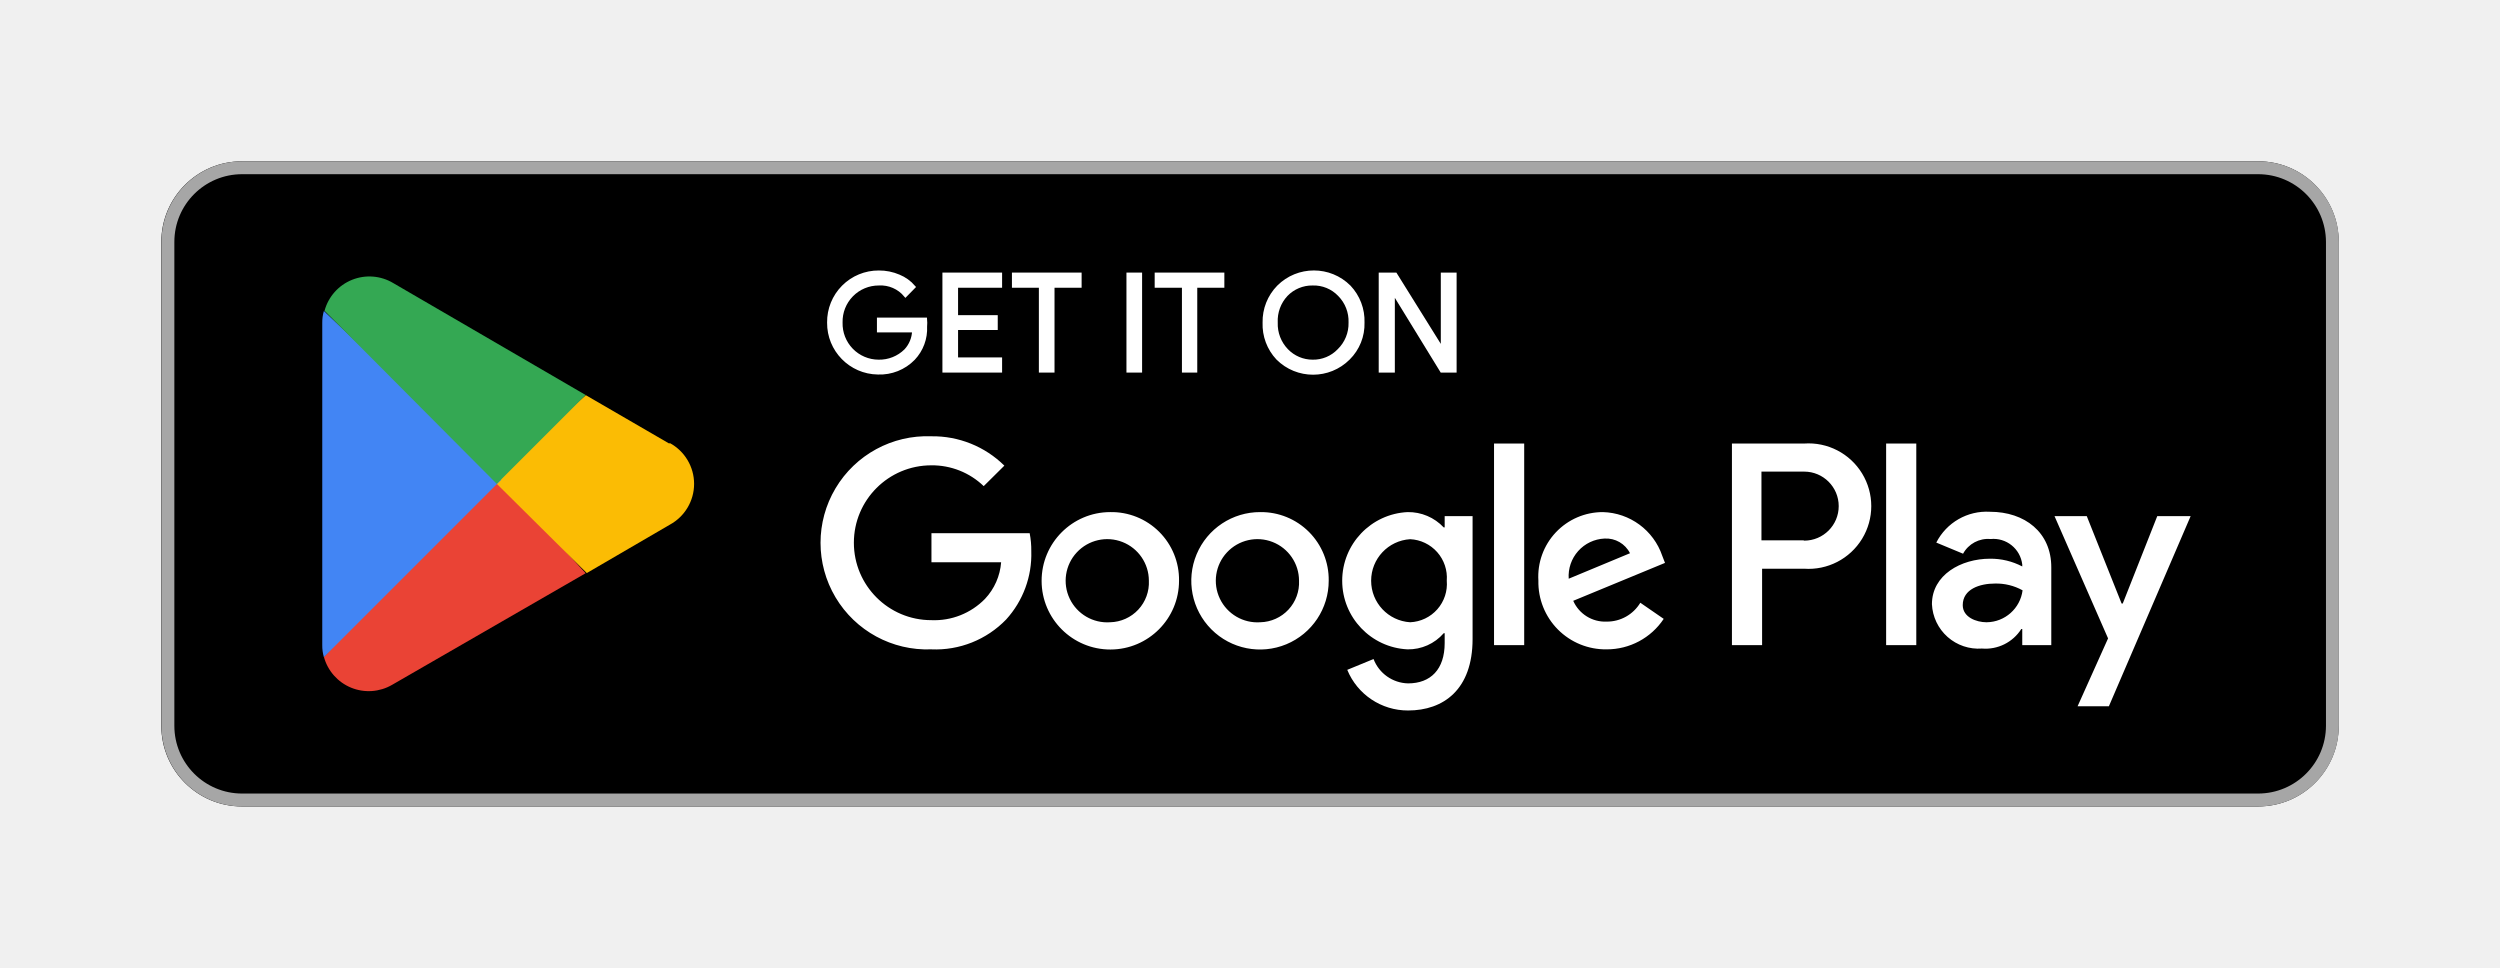
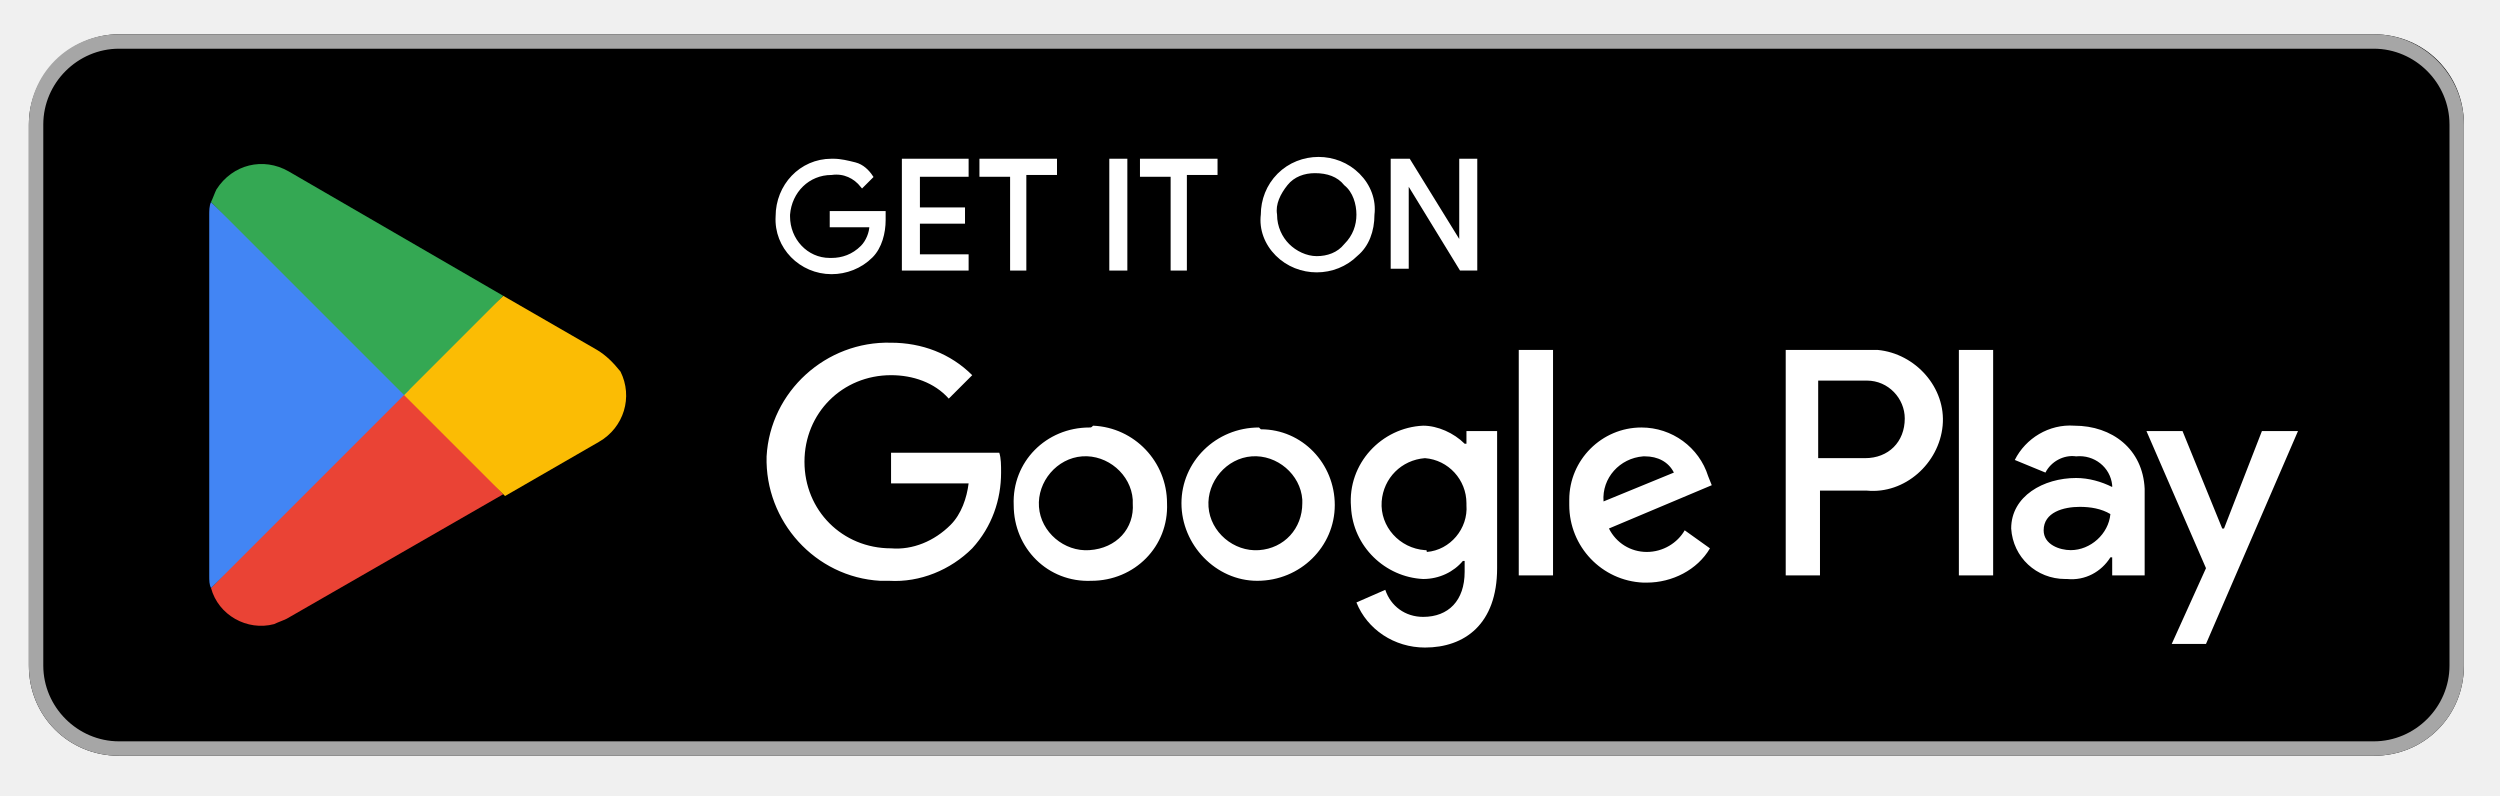
- <svg xmlns="http://www.w3.org/2000/svg" id="artwork" viewBox="0 0 155 60">
-   <defs>
-     <style>.cls-1,.cls-3,.cls-4{fill:#fff;}.cls-1{fill-opacity:0;}.cls-2{fill:#a6a6a6;}.cls-3{stroke:#fff;stroke-miterlimit:10;stroke-width:0.2px;}.cls-5{fill:#ea4335;}.cls-6{fill:#fbbc04;}.cls-7{fill:#4285f4;}.cls-8{fill:#34a853;}</style>
-   </defs>
-   <rect class="cls-1" width="155" height="60" />
-   <rect x="10" y="10" width="135" height="40" rx="5" />
-   <path class="cls-2" d="M130.63,1.8a4.21,4.21,0,0,1,4.2,4.2V36a4.21,4.21,0,0,1-4.2,4.2H5.63A4.2,4.2,0,0,1,1.43,36V6a4.2,4.2,0,0,1,4.2-4.2h125m0-.8H5.63a5,5,0,0,0-5,5V36a5,5,0,0,0,5,5h125a5,5,0,0,0,5-5V6a5,5,0,0,0-5-5Z" transform="translate(9.38 9)" />
-   <path class="cls-3" d="M48,11.24a2.71,2.71,0,0,1-.74,2,2.92,2.92,0,0,1-2.21.88A3.09,3.09,0,0,1,42,11a3.09,3.09,0,0,1,3.11-3.13,3.09,3.09,0,0,1,1.24.25,2.43,2.43,0,0,1,.93.67l-.52.53a2,2,0,0,0-1.65-.72A2.34,2.34,0,0,0,42.76,11a2.34,2.34,0,0,0,2.33,2.4,2.32,2.32,0,0,0,1.68-.67,1.87,1.87,0,0,0,.5-1.22H45.09v-.72H48A2.42,2.42,0,0,1,48,11.24Z" transform="translate(9.38 9)" />
-   <path class="cls-3" d="M52.65,8.74H49.92v1.9h2.46v.72H49.92v1.9h2.73V14h-3.5V8h3.5Z" transform="translate(9.38 9)" />
-   <path class="cls-3" d="M55.9,14h-.77V8.74H53.46V8h4.12v.74H55.9Z" transform="translate(9.38 9)" />
-   <path class="cls-3" d="M60.56,14V8h.77v6Z" transform="translate(9.38 9)" />
-   <path class="cls-3" d="M64.75,14H64V8.74H62.31V8h4.12v.74H64.75Z" transform="translate(9.38 9)" />
-   <path class="cls-3" d="M74.23,13.22a3.11,3.11,0,0,1-4.4,0A3.08,3.08,0,0,1,69,11a3.08,3.08,0,0,1,.88-2.22,3.11,3.11,0,0,1,4.4,0A3.08,3.08,0,0,1,75.12,11,3,3,0,0,1,74.23,13.22Zm-3.83-.5A2.22,2.22,0,0,0,72,13.4a2.19,2.19,0,0,0,1.63-.68A2.32,2.32,0,0,0,74.33,11a2.32,2.32,0,0,0-.67-1.72A2.19,2.19,0,0,0,72,8.6a2.22,2.22,0,0,0-1.63.68A2.35,2.35,0,0,0,69.74,11,2.35,2.35,0,0,0,70.4,12.72Z" transform="translate(9.38 9)" />
-   <path class="cls-3" d="M76.2,14V8h.94l2.91,4.67h0l0-1.16V8h.78v6H80L77,9.11h0l0,1.15V14Z" transform="translate(9.38 9)" />
-   <path class="cls-4" d="M68.76,22.75A4.26,4.26,0,1,0,73,27,4.19,4.19,0,0,0,68.76,22.75Zm0,6.83A2.58,2.58,0,1,1,71.16,27,2.46,2.46,0,0,1,68.76,29.58Zm-9.31-6.83A4.26,4.26,0,1,0,63.72,27,4.19,4.19,0,0,0,59.45,22.75Zm0,6.83A2.58,2.58,0,1,1,61.85,27,2.46,2.46,0,0,1,59.45,29.58ZM48.37,24.06v1.8h4.32a3.72,3.72,0,0,1-1,2.27,4.39,4.39,0,0,1-3.33,1.32,4.8,4.8,0,0,1,0-9.6,4.61,4.61,0,0,1,3.25,1.29l1.28-1.27a6.31,6.31,0,0,0-4.53-1.82,6.61,6.61,0,1,0,0,13.21A6.08,6.08,0,0,0,53,29.41a6,6,0,0,0,1.56-4.23,5.42,5.42,0,0,0-.1-1.12Zm45.31,1.4A4,4,0,0,0,90,22.75,4,4,0,0,0,86,27a4.17,4.17,0,0,0,4.23,4.26,4.23,4.23,0,0,0,3.54-1.89l-1.45-1a2.41,2.41,0,0,1-2.09,1.17,2.16,2.16,0,0,1-2.07-1.29l5.69-2.35Zm-5.8,1.42a2.33,2.33,0,0,1,2.22-2.49,1.66,1.66,0,0,1,1.58.91ZM83.25,31h1.87V18.5H83.25Zm-3.06-7.3h-.06a3,3,0,0,0-2.24-.95,4.26,4.26,0,0,0,0,8.51,2.9,2.9,0,0,0,2.24-1h.06v.61c0,1.63-.87,2.5-2.27,2.5a2.35,2.35,0,0,1-2.14-1.51l-1.63.67a4.06,4.06,0,0,0,3.77,2.52c2.19,0,4-1.29,4-4.43V23H80.19Zm-2.14,5.88a2.58,2.58,0,0,1,0-5.15A2.39,2.39,0,0,1,80.32,27,2.38,2.38,0,0,1,78.05,29.58ZM102.43,18.5H98V31h1.87V26.26h2.6a3.89,3.89,0,1,0,0-7.76Zm0,6H99.83V20.24h2.65a2.14,2.14,0,1,1,0,4.28ZM114,22.73a3.5,3.5,0,0,0-3.33,1.91l1.66.69a1.76,1.76,0,0,1,1.7-.91A1.8,1.8,0,0,1,116,26v.12a4.21,4.21,0,0,0-2-.48c-1.79,0-3.6,1-3.6,2.82a2.89,2.89,0,0,0,3.1,2.75A2.63,2.63,0,0,0,115.94,30H116v1h1.8V26.19C117.81,24,116.15,22.73,114,22.73Zm-.22,6.85c-.62,0-1.47-.31-1.47-1.06,0-1,1.06-1.34,2-1.34a3.36,3.36,0,0,1,1.71.42A2.27,2.27,0,0,1,113.79,29.58ZM124.37,23l-2.14,5.42h-.07L120,23h-2l3.32,7.58-1.89,4.21h1.94L126.44,23Zm-16.81,8h1.87V18.5h-1.87Z" transform="translate(9.38 9)" />
-   <path class="cls-5" d="M21.34,20.42,10.7,31.72h0a2.88,2.88,0,0,0,4.23,1.74l0,0,12-6.92Z" transform="translate(9.38 9)" />
-   <path class="cls-6" d="M32.11,18.5h0l-5.17-3L21.1,20.68,27,26.53l5.15-3a2.88,2.88,0,0,0,0-5.06Z" transform="translate(9.38 9)" />
-   <path class="cls-7" d="M10.7,10.28a2.55,2.55,0,0,0-.1.74V31a2.55,2.55,0,0,0,.1.74l11-11Z" transform="translate(9.38 9)" />
-   <path class="cls-8" d="M21.42,21l5.51-5.51L15,8.55a2.88,2.88,0,0,0-4.26,1.72h0Z" transform="translate(9.38 9)" />
+ <svg xmlns="http://www.w3.org/2000/svg" version="1.1" id="artwork" x="0px" y="0px" viewBox="0 0 138.6 44.1" style="enable-background:new 0 0 138.6 44.1;" xml:space="preserve">
+   <style type="text/css">
+ 	.st0{fill:#FFFFFF;fill-opacity:0;}
+ 	.st1{fill:#A6A6A6;}
+ 	.st2{fill:#FFFFFF;stroke:#FFFFFF;stroke-width:0.2;stroke-miterlimit:10;}
+ 	.st3{fill:#FFFFFF;}
+ 	.st4{fill:#EA4335;}
+ 	.st5{fill:#FBBC04;}
+ 	.st6{fill:#4285F4;}
+ 	.st7{fill:#34A853;}
+ </style>
+   <rect class="st0" width="138.6" height="44.1" />
+   <path d="M6.6,1.9h125c2.8,0,5,2.2,5,5v30c0,2.8-2.2,5-5,5H6.6c-2.8,0-5-2.2-5-5v-30C1.6,4.2,3.9,1.9,6.6,1.9z" />
+   <path class="st1" d="M131.6,2.7c2.3,0,4.2,1.9,4.2,4.2v30c0,2.3-1.9,4.2-4.2,4.2H6.6c-2.3,0-4.2-1.9-4.2-4.2c0,0,0,0,0,0v-30  c0-2.3,1.9-4.2,4.2-4.2c0,0,0,0,0,0L131.6,2.7 M131.6,1.9H6.6c-2.8,0-5,2.2-5,5v30c0,2.8,2.2,5,5,5h125c2.8,0,5-2.2,5-5v-30  C136.6,4.2,134.4,1.9,131.6,1.9z" />
+   <path class="st2" d="M49,12.2c0,0.7-0.2,1.5-0.7,2c-0.6,0.6-1.4,0.9-2.2,0.9c-1.7,0-3.1-1.4-3-3.1c0-1.7,1.3-3.1,3-3.1  c0,0,0,0,0.1,0c0.4,0,0.8,0.1,1.2,0.2c0.4,0.1,0.7,0.4,0.9,0.7l-0.5,0.5c-0.4-0.5-1-0.8-1.7-0.7c-1.3,0-2.3,1-2.4,2.3c0,0,0,0,0,0.1  c0,1.3,1,2.4,2.3,2.4c0,0,0,0,0.1,0c0.6,0,1.2-0.2,1.7-0.7c0.3-0.3,0.5-0.8,0.5-1.2h-2.2v-0.7H49C49,11.9,49,12,49,12.2z" />
+   <path class="st2" d="M53.6,9.7h-2.7v1.9h2.5v0.7h-2.5v1.9h2.7v0.7h-3.5v-6h3.5L53.6,9.7z" />
+   <path class="st2" d="M56.9,14.9h-0.8V9.7h-1.7V8.9h4.1v0.7h-1.7V14.9z" />
+   <path class="st2" d="M61.6,14.9v-6h0.8v6H61.6z" />
+   <path class="st2" d="M65.7,14.9H65V9.7h-1.7V8.9h4.1v0.7h-1.7V14.9z" />
+   <path class="st2" d="M75.2,14.1c-1.2,1.2-3.2,1.2-4.4,0c0,0,0,0,0,0c-0.6-0.6-0.9-1.4-0.8-2.2c0-0.8,0.3-1.6,0.9-2.2  c1.2-1.2,3.2-1.2,4.4,0c0,0,0,0,0,0c0.6,0.6,0.9,1.4,0.8,2.2C76.1,12.8,75.8,13.6,75.2,14.1z M71.4,13.6c0.4,0.4,1,0.7,1.6,0.7  c0.6,0,1.2-0.2,1.6-0.7c0.5-0.5,0.7-1.1,0.7-1.7c0-0.6-0.2-1.3-0.7-1.7c-0.4-0.5-1-0.7-1.7-0.7c-0.6,0-1.2,0.2-1.6,0.7  c-0.4,0.5-0.7,1.1-0.6,1.7C70.7,12.6,71,13.2,71.4,13.6z" />
+   <path class="st2" d="M77.2,14.9v-6h0.9l2.9,4.7l0,0v-1.2V8.9h0.8v6H81L78,10l0,0v1.1v3.7H77.2z" />
+   <path class="st3" d="M69.8,23.7c-2.4,0-4.3,1.9-4.3,4.2s1.9,4.3,4.2,4.3c2.4,0,4.3-1.9,4.3-4.2c0,0,0,0,0,0c0-2.3-1.8-4.2-4.1-4.2  C69.8,23.7,69.8,23.7,69.8,23.7z M69.8,30.5c-1.4,0.1-2.7-1-2.8-2.4c-0.1-1.4,1-2.7,2.4-2.8c1.4-0.1,2.7,1,2.8,2.4  c0,0.1,0,0.1,0,0.2C72.2,29.3,71.2,30.4,69.8,30.5C69.8,30.5,69.8,30.5,69.8,30.5z M60.4,23.7c-2.4,0-4.3,1.9-4.2,4.3  c0,2.4,1.9,4.3,4.3,4.2c2.4,0,4.3-1.9,4.2-4.3c0-2.3-1.8-4.2-4.1-4.3C60.5,23.7,60.5,23.7,60.4,23.7z M60.4,30.5  c-1.4,0.1-2.7-1-2.8-2.4s1-2.7,2.4-2.8c1.4-0.1,2.7,1,2.8,2.4c0,0.1,0,0.1,0,0.2C62.9,29.3,61.9,30.4,60.4,30.5  C60.5,30.5,60.5,30.5,60.4,30.5z M49.4,25v1.8h4.3c-0.1,0.8-0.4,1.7-1,2.3c-0.9,0.9-2.1,1.4-3.3,1.3c-2.7,0-4.8-2.1-4.8-4.8  s2.1-4.8,4.8-4.8c1.2,0,2.4,0.4,3.2,1.3l1.3-1.3c-1.2-1.2-2.8-1.8-4.5-1.8c-3.6-0.1-6.7,2.7-6.9,6.3c-0.1,3.6,2.7,6.7,6.3,6.9  c0.2,0,0.3,0,0.5,0c1.7,0.1,3.4-0.6,4.6-1.8c1.1-1.2,1.6-2.7,1.6-4.2c0-0.4,0-0.8-0.1-1.1H49.4z M94.7,26.4c-0.5-1.6-2-2.7-3.7-2.7  c-2.2,0-4,1.8-4,4c0,0.1,0,0.2,0,0.3c0,2.3,1.8,4.2,4.1,4.3c0.1,0,0.1,0,0.2,0c1.4,0,2.8-0.7,3.5-1.9l-1.4-1  c-0.4,0.7-1.2,1.2-2.1,1.2c-0.9,0-1.7-0.5-2.1-1.3l5.7-2.4L94.7,26.4z M88.9,27.8c-0.1-1.3,0.9-2.4,2.2-2.5c0,0,0,0,0.1,0  c0.7,0,1.3,0.3,1.6,0.9L88.9,27.8z M84.2,31.9h1.9V19.4h-1.9V31.9z M81.2,24.6L81.2,24.6c-0.6-0.6-1.5-1-2.3-1  c-2.3,0.1-4.2,2.1-4,4.5c0.1,2.2,1.9,3.9,4,4c0.9,0,1.7-0.4,2.2-1h0.1v0.6c0,1.6-0.9,2.5-2.3,2.5c-1,0-1.8-0.6-2.1-1.5l-1.6,0.7  c0.6,1.5,2.1,2.5,3.8,2.5c2.2,0,4-1.3,4-4.4v-7.6h-1.7V24.6z M79,30.5c-1.4-0.1-2.5-1.3-2.4-2.7c0.1-1.3,1.1-2.3,2.4-2.4  c1.3,0.1,2.3,1.2,2.3,2.5c0,0,0,0,0,0.1c0.1,1.3-0.9,2.5-2.2,2.6C79.1,30.5,79.1,30.5,79,30.5z M103.4,19.4H99v12.5h1.9v-4.7h2.6  c2.1,0.2,4-1.5,4.2-3.6c0.2-2.1-1.5-4-3.6-4.2C103.8,19.4,103.7,19.4,103.4,19.4L103.4,19.4z M103.4,25.4h-2.6v-4.3h2.7  c1.2,0,2.1,1,2.1,2.1C105.6,24.5,104.7,25.4,103.4,25.4L103.4,25.4z M115,23.6c-1.4-0.1-2.7,0.7-3.3,1.9l1.7,0.7  c0.3-0.6,1-1,1.7-0.9c1-0.1,1.9,0.6,2,1.6V27c-0.6-0.3-1.3-0.5-2-0.5c-1.8,0-3.6,1-3.6,2.8c0.1,1.6,1.4,2.8,3,2.8c0,0,0.1,0,0.1,0  c1,0.1,1.9-0.4,2.4-1.2h0.1v1h1.8v-4.8C118.8,24.9,117.1,23.6,115,23.6z M114.8,30.5c-0.6,0-1.5-0.3-1.5-1.1c0-1,1.1-1.3,2-1.3  c0.6,0,1.2,0.1,1.7,0.4C116.9,29.6,115.9,30.5,114.8,30.5L114.8,30.5z M125.4,23.9l-2.1,5.4h-0.1l-2.2-5.4h-2l3.3,7.6l-1.9,4.2h1.9  l5.1-11.8H125.4z M108.6,31.9h1.9V19.4h-1.9V31.9z" />
+   <path class="st4" d="M22.3,21.3L11.7,32.6l0,0c0.4,1.5,2,2.4,3.5,2c0.2-0.1,0.5-0.2,0.7-0.3l0,0l12-6.9L22.3,21.3z" />
+   <path class="st5" d="M33.1,19.4L33.1,19.4l-5.2-3l-5.8,5.2l5.9,5.9l5.2-3c1.4-0.8,1.9-2.5,1.2-3.9C34,20.1,33.6,19.7,33.1,19.4  L33.1,19.4z" />
+   <path class="st6" d="M11.7,11.2c-0.1,0.2-0.1,0.5-0.1,0.7v20c0,0.3,0,0.5,0.1,0.7l11-11L11.7,11.2z" />
+   <path class="st7" d="M22.4,21.9l5.5-5.5L16,9.5c-1.4-0.8-3.1-0.4-4,1c-0.1,0.2-0.2,0.5-0.3,0.7l0,0L22.4,21.9z" />
</svg>
